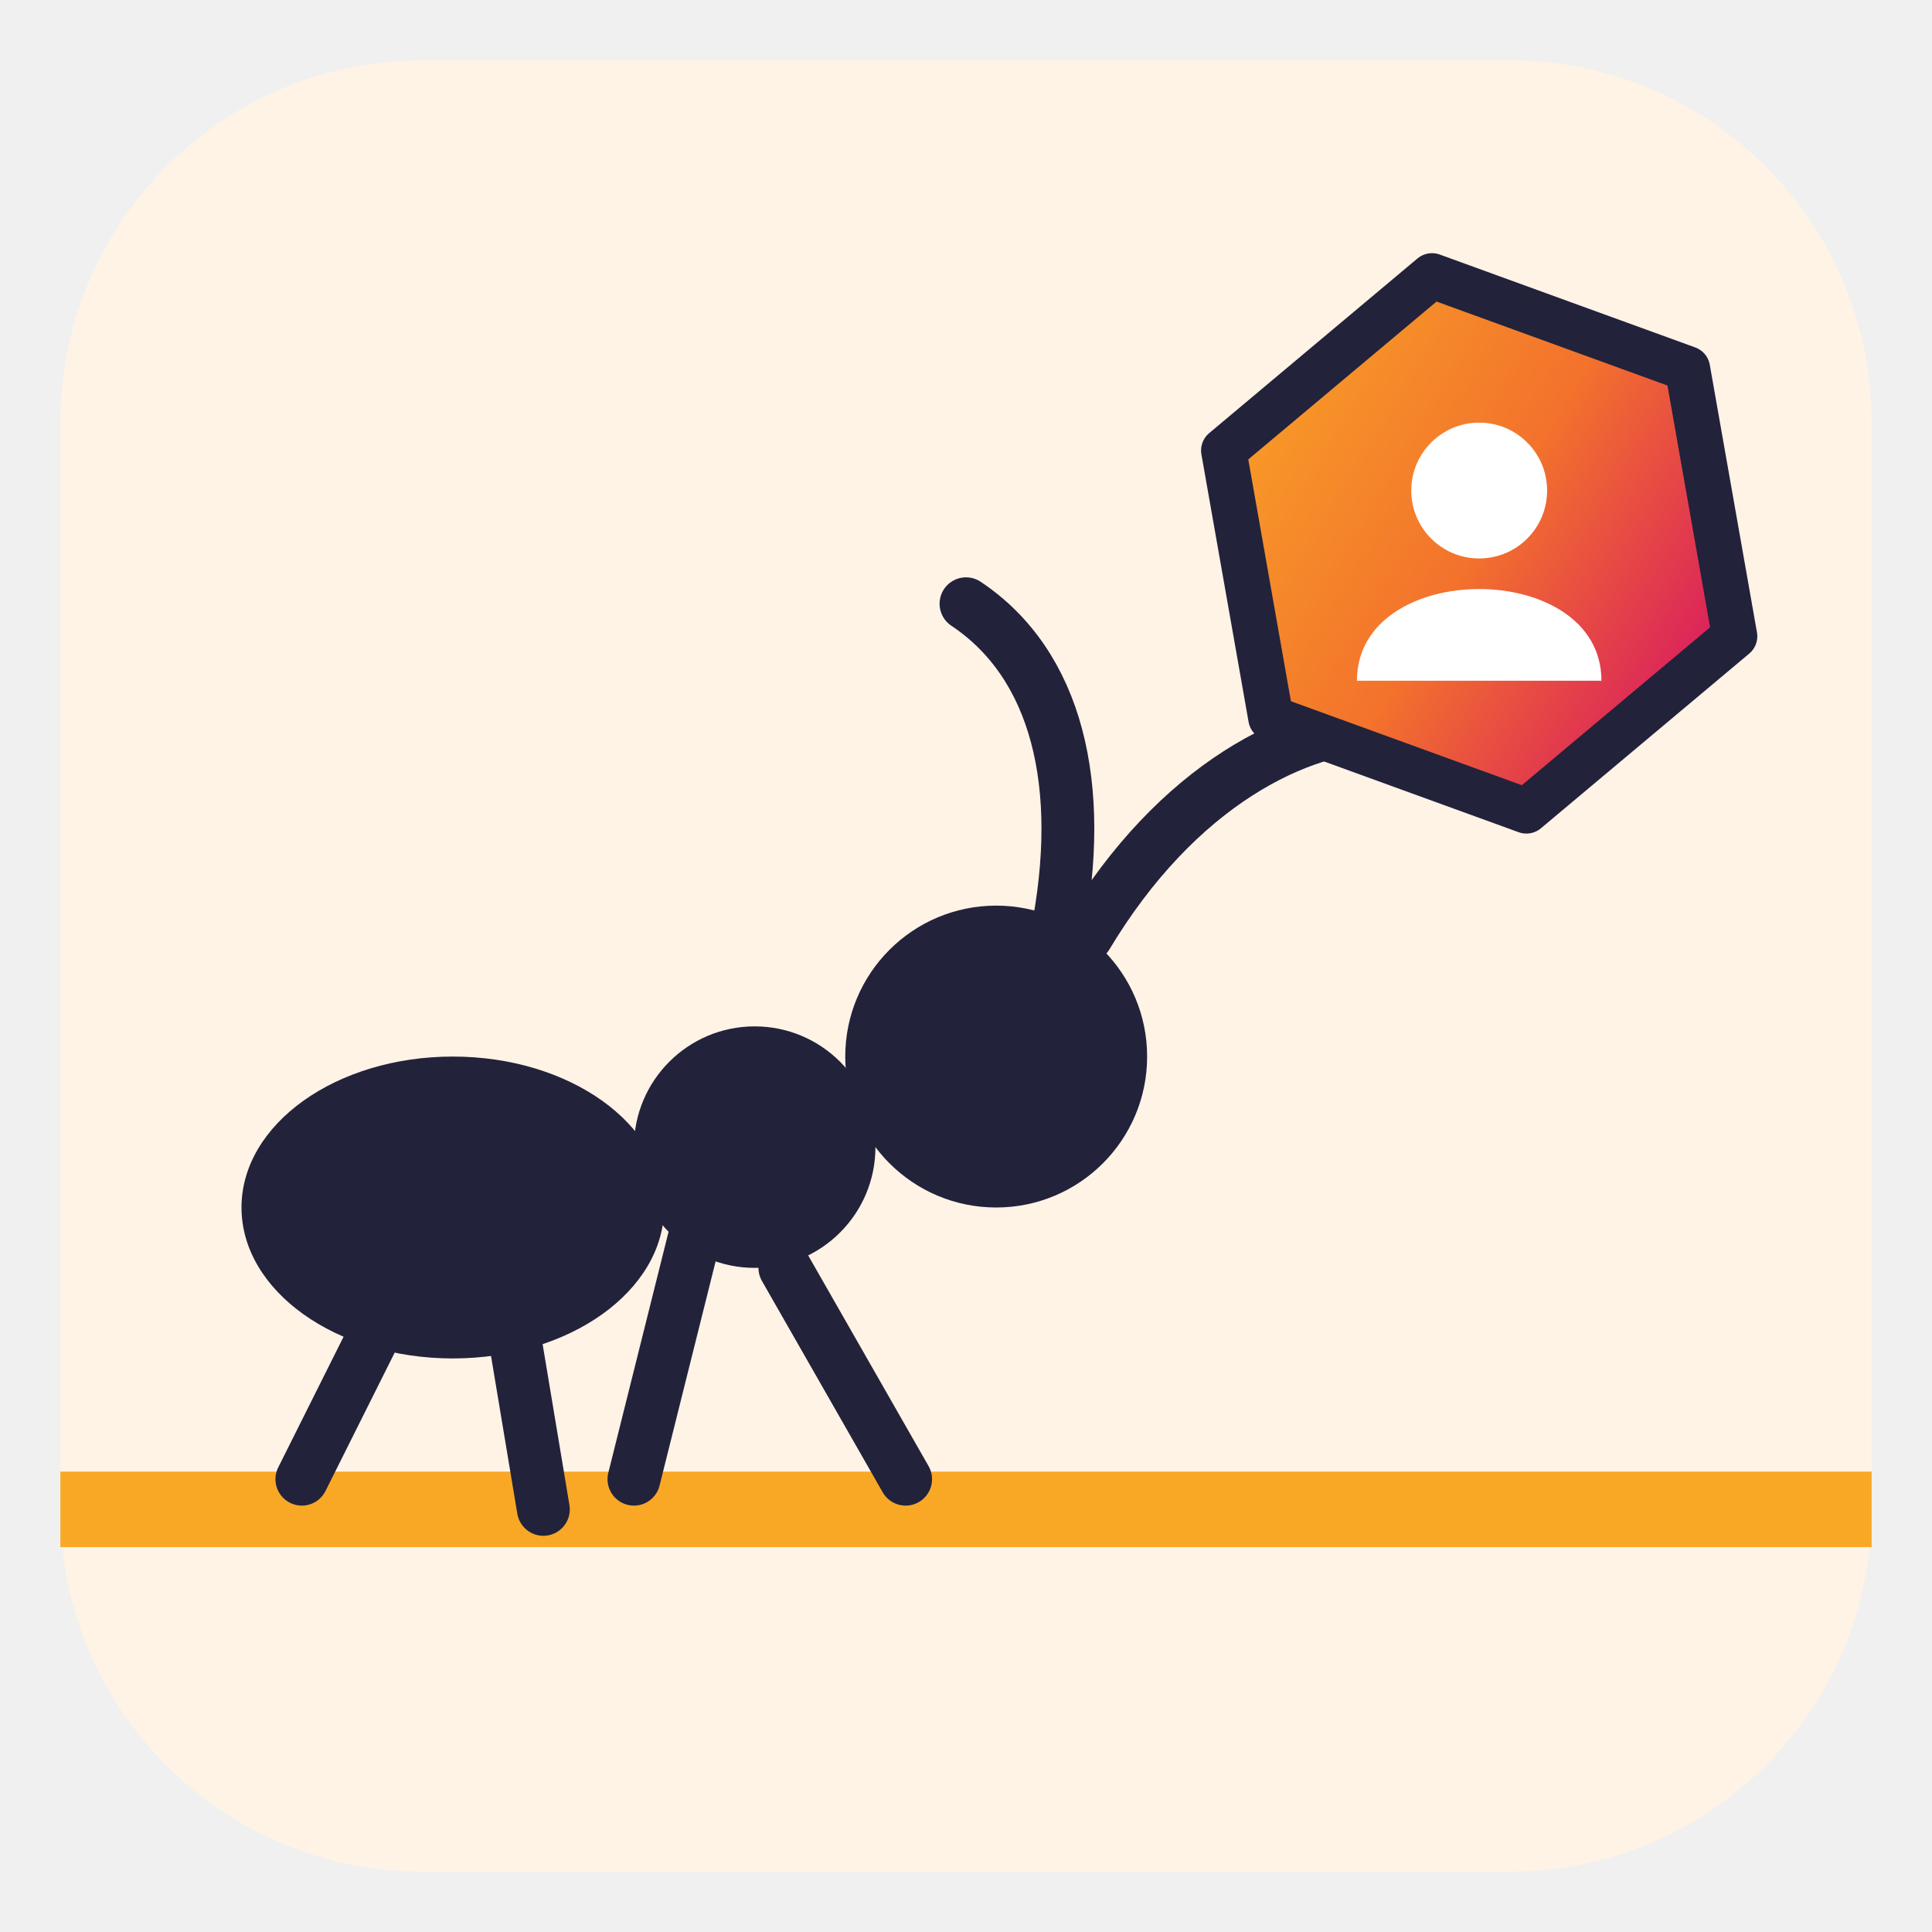
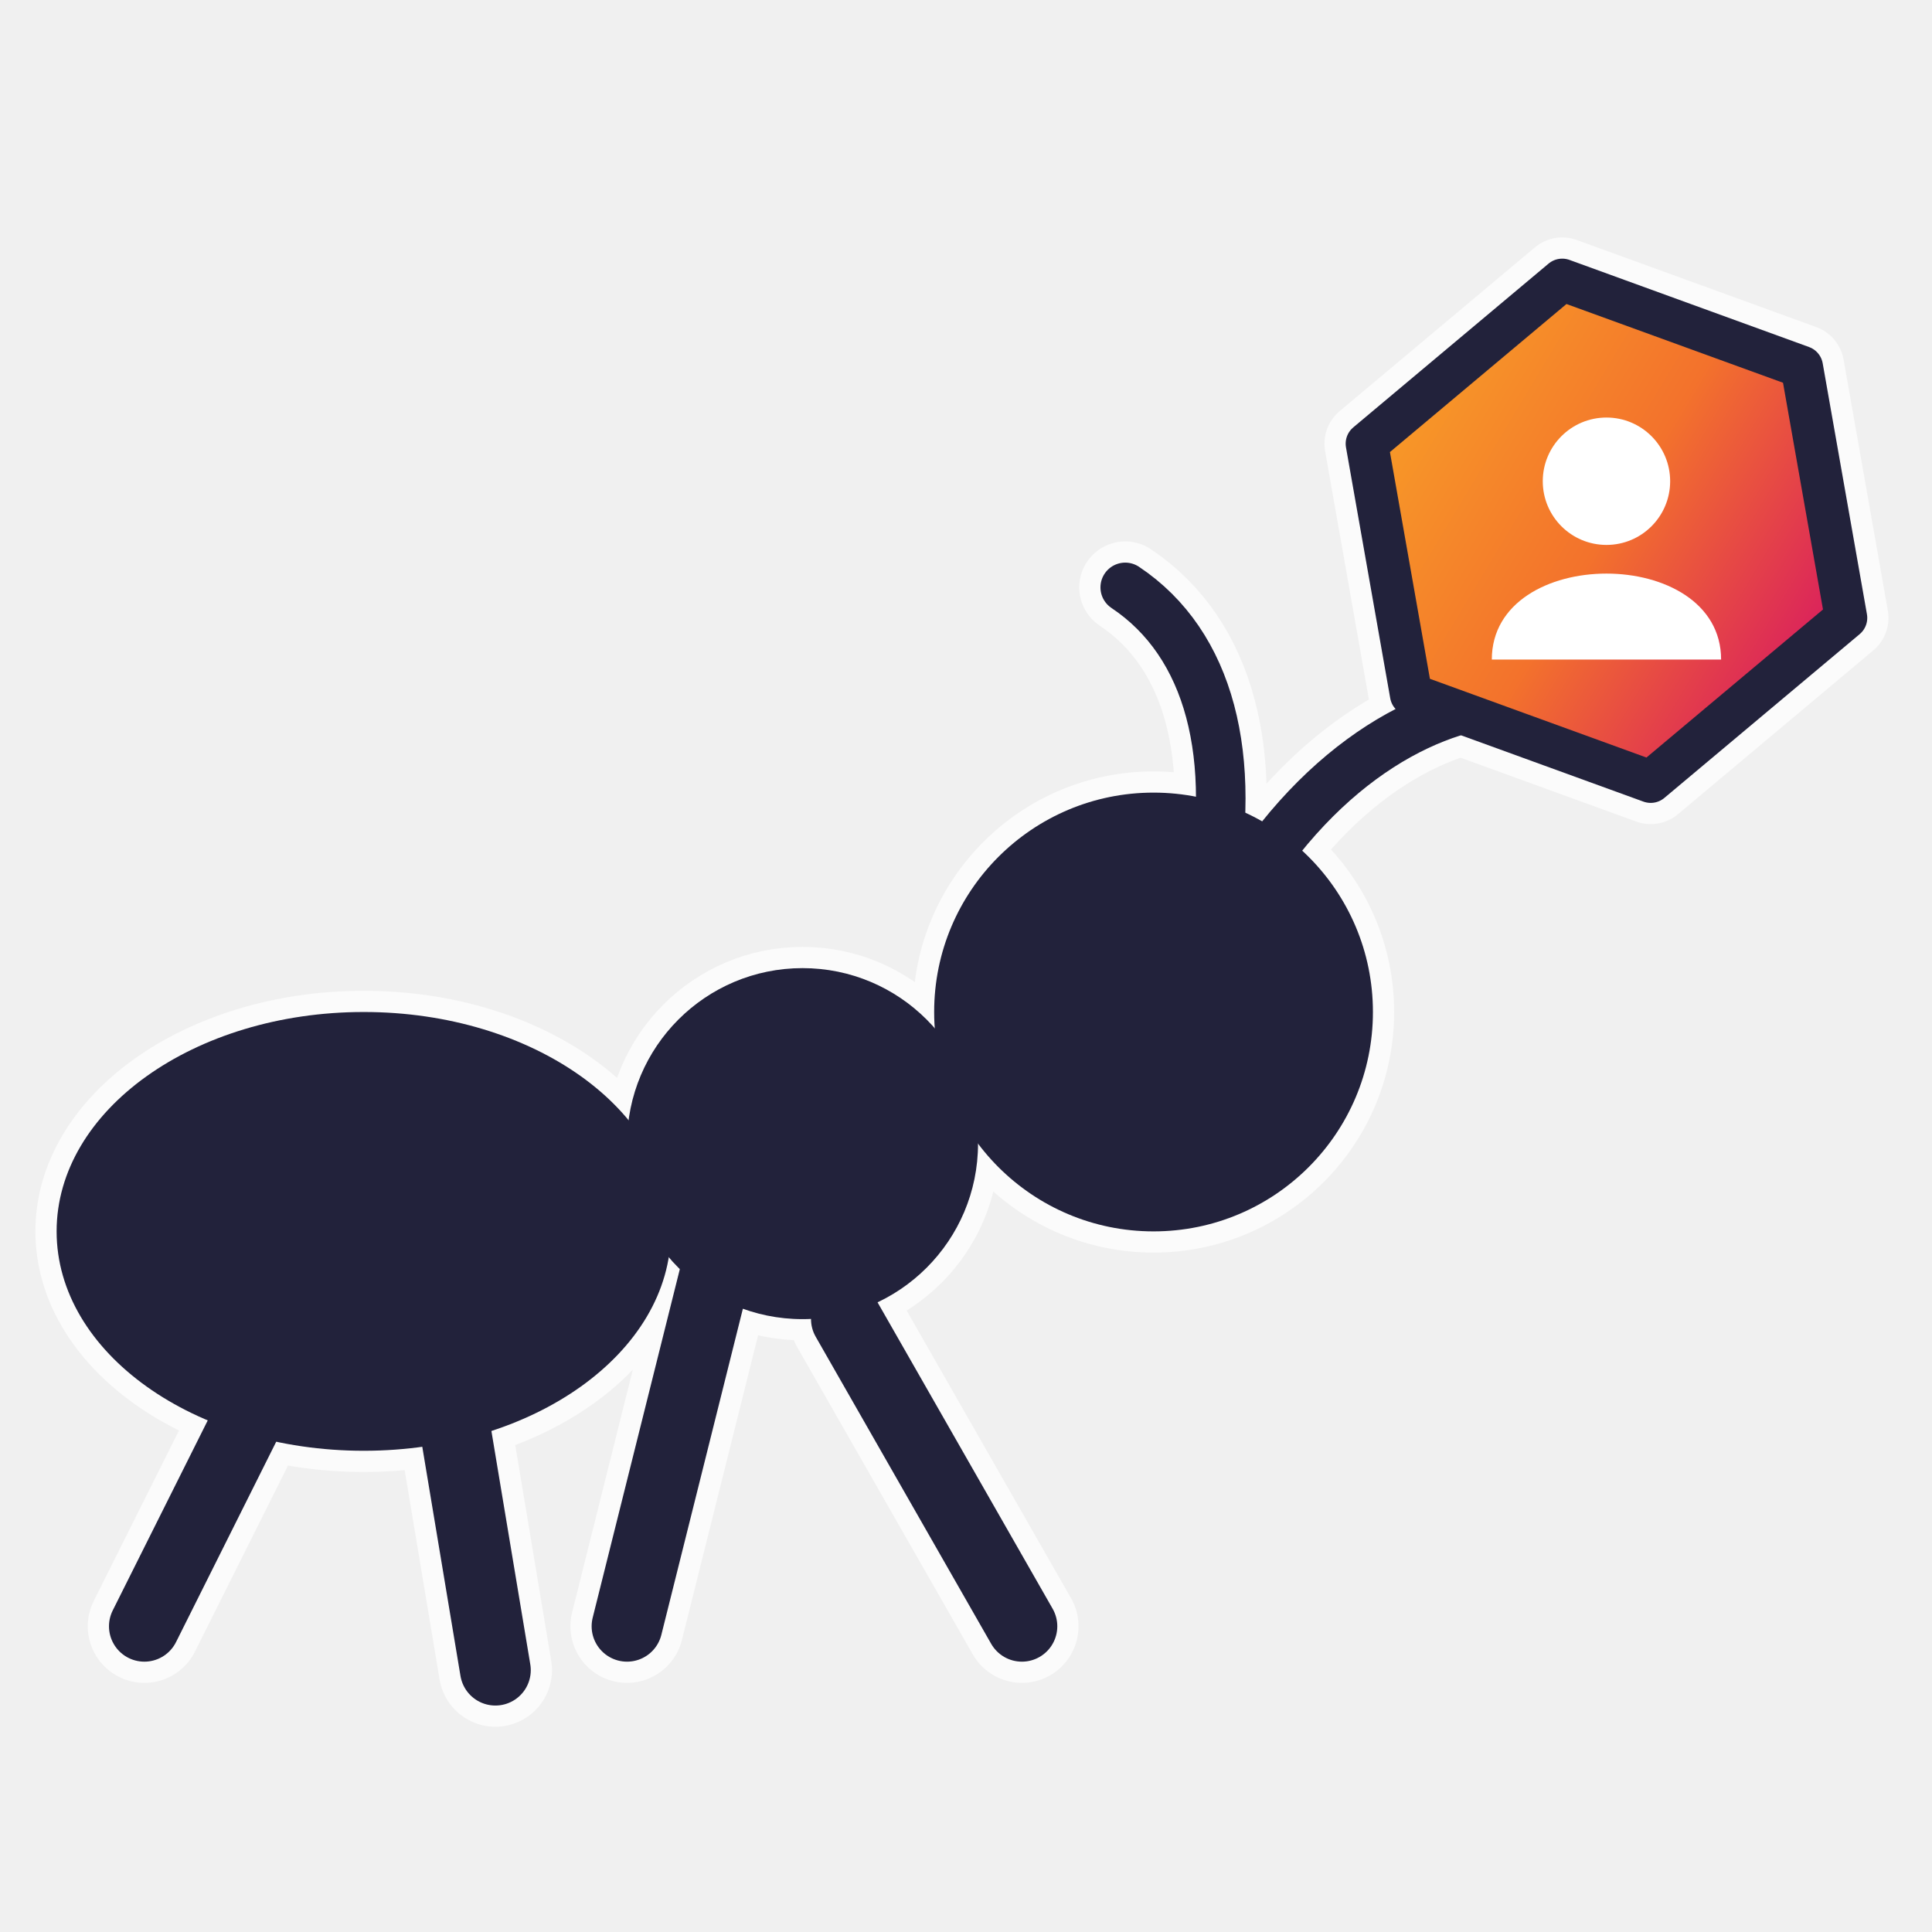
- <svg xmlns="http://www.w3.org/2000/svg" viewBox="0 0 128 128" width="128" height="128">
+ <svg xmlns="http://www.w3.org/2000/svg" viewBox="-15.5 -1.5 136.5 136.5" width="128" height="128">
  <defs>
-     <linearGradient id="ch-g" x1="0" y1="0" x2="1" y2="1">
-       <stop offset="0.00" stop-color="#f9a826" />
-       <stop offset="0.50" stop-color="#f3722c" />
-       <stop offset="1.00" stop-color="#d00070" />
+     <linearGradient id="chc04-g" x1="0" y1="0" x2="1" y2="1">
+       <stop offset="0" stop-color="#f9a826" />
+       <stop offset=".5" stop-color="#f3722c" />
+       <stop offset="1" stop-color="#d00070" />
    </linearGradient>
  </defs>
-   <rect x="4" y="4" width="120" height="120" rx="24" fill="#fff3e6" />
-   <path d="M4 100 H124" stroke="#f9a826" stroke-width="5" />
-   <g fill="#22223b">
-     <ellipse cx="30" cy="80" rx="14" ry="10" />
-     <circle cx="50" cy="76" r="8" />
-     <circle cx="66" cy="70" r="10" />
+   <g opacity=".7">
+     <g transform="translate(66 70) rotate(0) scale(1.55) translate(-66 -70)">
+       <g fill="#fff" stroke="#fff" stroke-width="1.935">
+         <ellipse cx="30" cy="80" rx="14" ry="10" />
+         <circle cx="50" cy="76" r="8" />
+         <circle cx="66" cy="70" r="10" />
+       </g>
+       <g stroke="#fff" stroke-width="5.161" stroke-linecap="round" fill="none">
+         <path d="M26 86 l-6 12 M34 88 l2 12 M46 82 l-4 16 M52 84 l8 14" />
+       </g>
+     </g>
+     <g stroke="#fff" stroke-width="6.5" stroke-linecap="round" fill="none">
+       <path d="M72 62 C78 52 86 48 92 48 M70 62 C72 52 70 44 64 40" />
+     </g>
+     <path d="M113.6 45.0 L98.0 54.0 L82.4 45.0 L82.4 27.0 L98.0 18.0 L113.6 27.0Z" fill="#fff" stroke="#fff" stroke-width="6" stroke-linejoin="round" transform="rotate(-10 98 36)" />
+   </g>
+   <g transform="translate(66 70) rotate(0) scale(1.55) translate(-66 -70)">
+     <g fill="#22223b" stroke="none" stroke-width="0">
+       <ellipse cx="30" cy="80" rx="14" ry="10" />
+       <circle cx="50" cy="76" r="8" />
+       <circle cx="66" cy="70" r="10" />
+     </g>
+     <g stroke="#22223b" stroke-width="3.226" stroke-linecap="round" fill="none">
+       <path d="M26 86 l-6 12 M34 88 l2 12 M46 82 l-4 16 M52 84 l8 14" />
+     </g>
  </g>
  <g stroke="#22223b" stroke-width="3.5" stroke-linecap="round" fill="none">
-     <path d="M26 86 l-6 12 M34 88 l2 12 M46 82 l-4 16 M52 84 l8 14 M72 62 C78 52 86 48 92 48 M70 62 C72 52 70 44 64 40" />
+     <path d="M72 62 C78 52 86 48 92 48 M70 62 C72 52 70 44 64 40" />
  </g>
-   <path d="M113.6 45.0 L98.0 54.0 L82.4 45.0 L82.4 27.0 L98.0 18.0 L113.6 27.0Z" fill="url(#ch-g)" stroke="#22223b" stroke-width="3" stroke-linejoin="round" transform="rotate(-10 98 36)" />
+   <path d="M113.6 45.0 L98.0 54.0 L82.4 45.0 L82.4 27.0 L98.0 18.0 L113.6 27.0Z" fill="url(#chc04-g)" stroke="#22223b" stroke-width="3" stroke-linejoin="round" transform="rotate(-10 98 36)" />
  <g transform="translate(98 37) scale(0.9)" fill="#fff">
    <circle cx="0" cy="-5" r="5" />
    <path d="M-9 9 C-9 0 9 0 9 9Z" />
  </g>
</svg>
